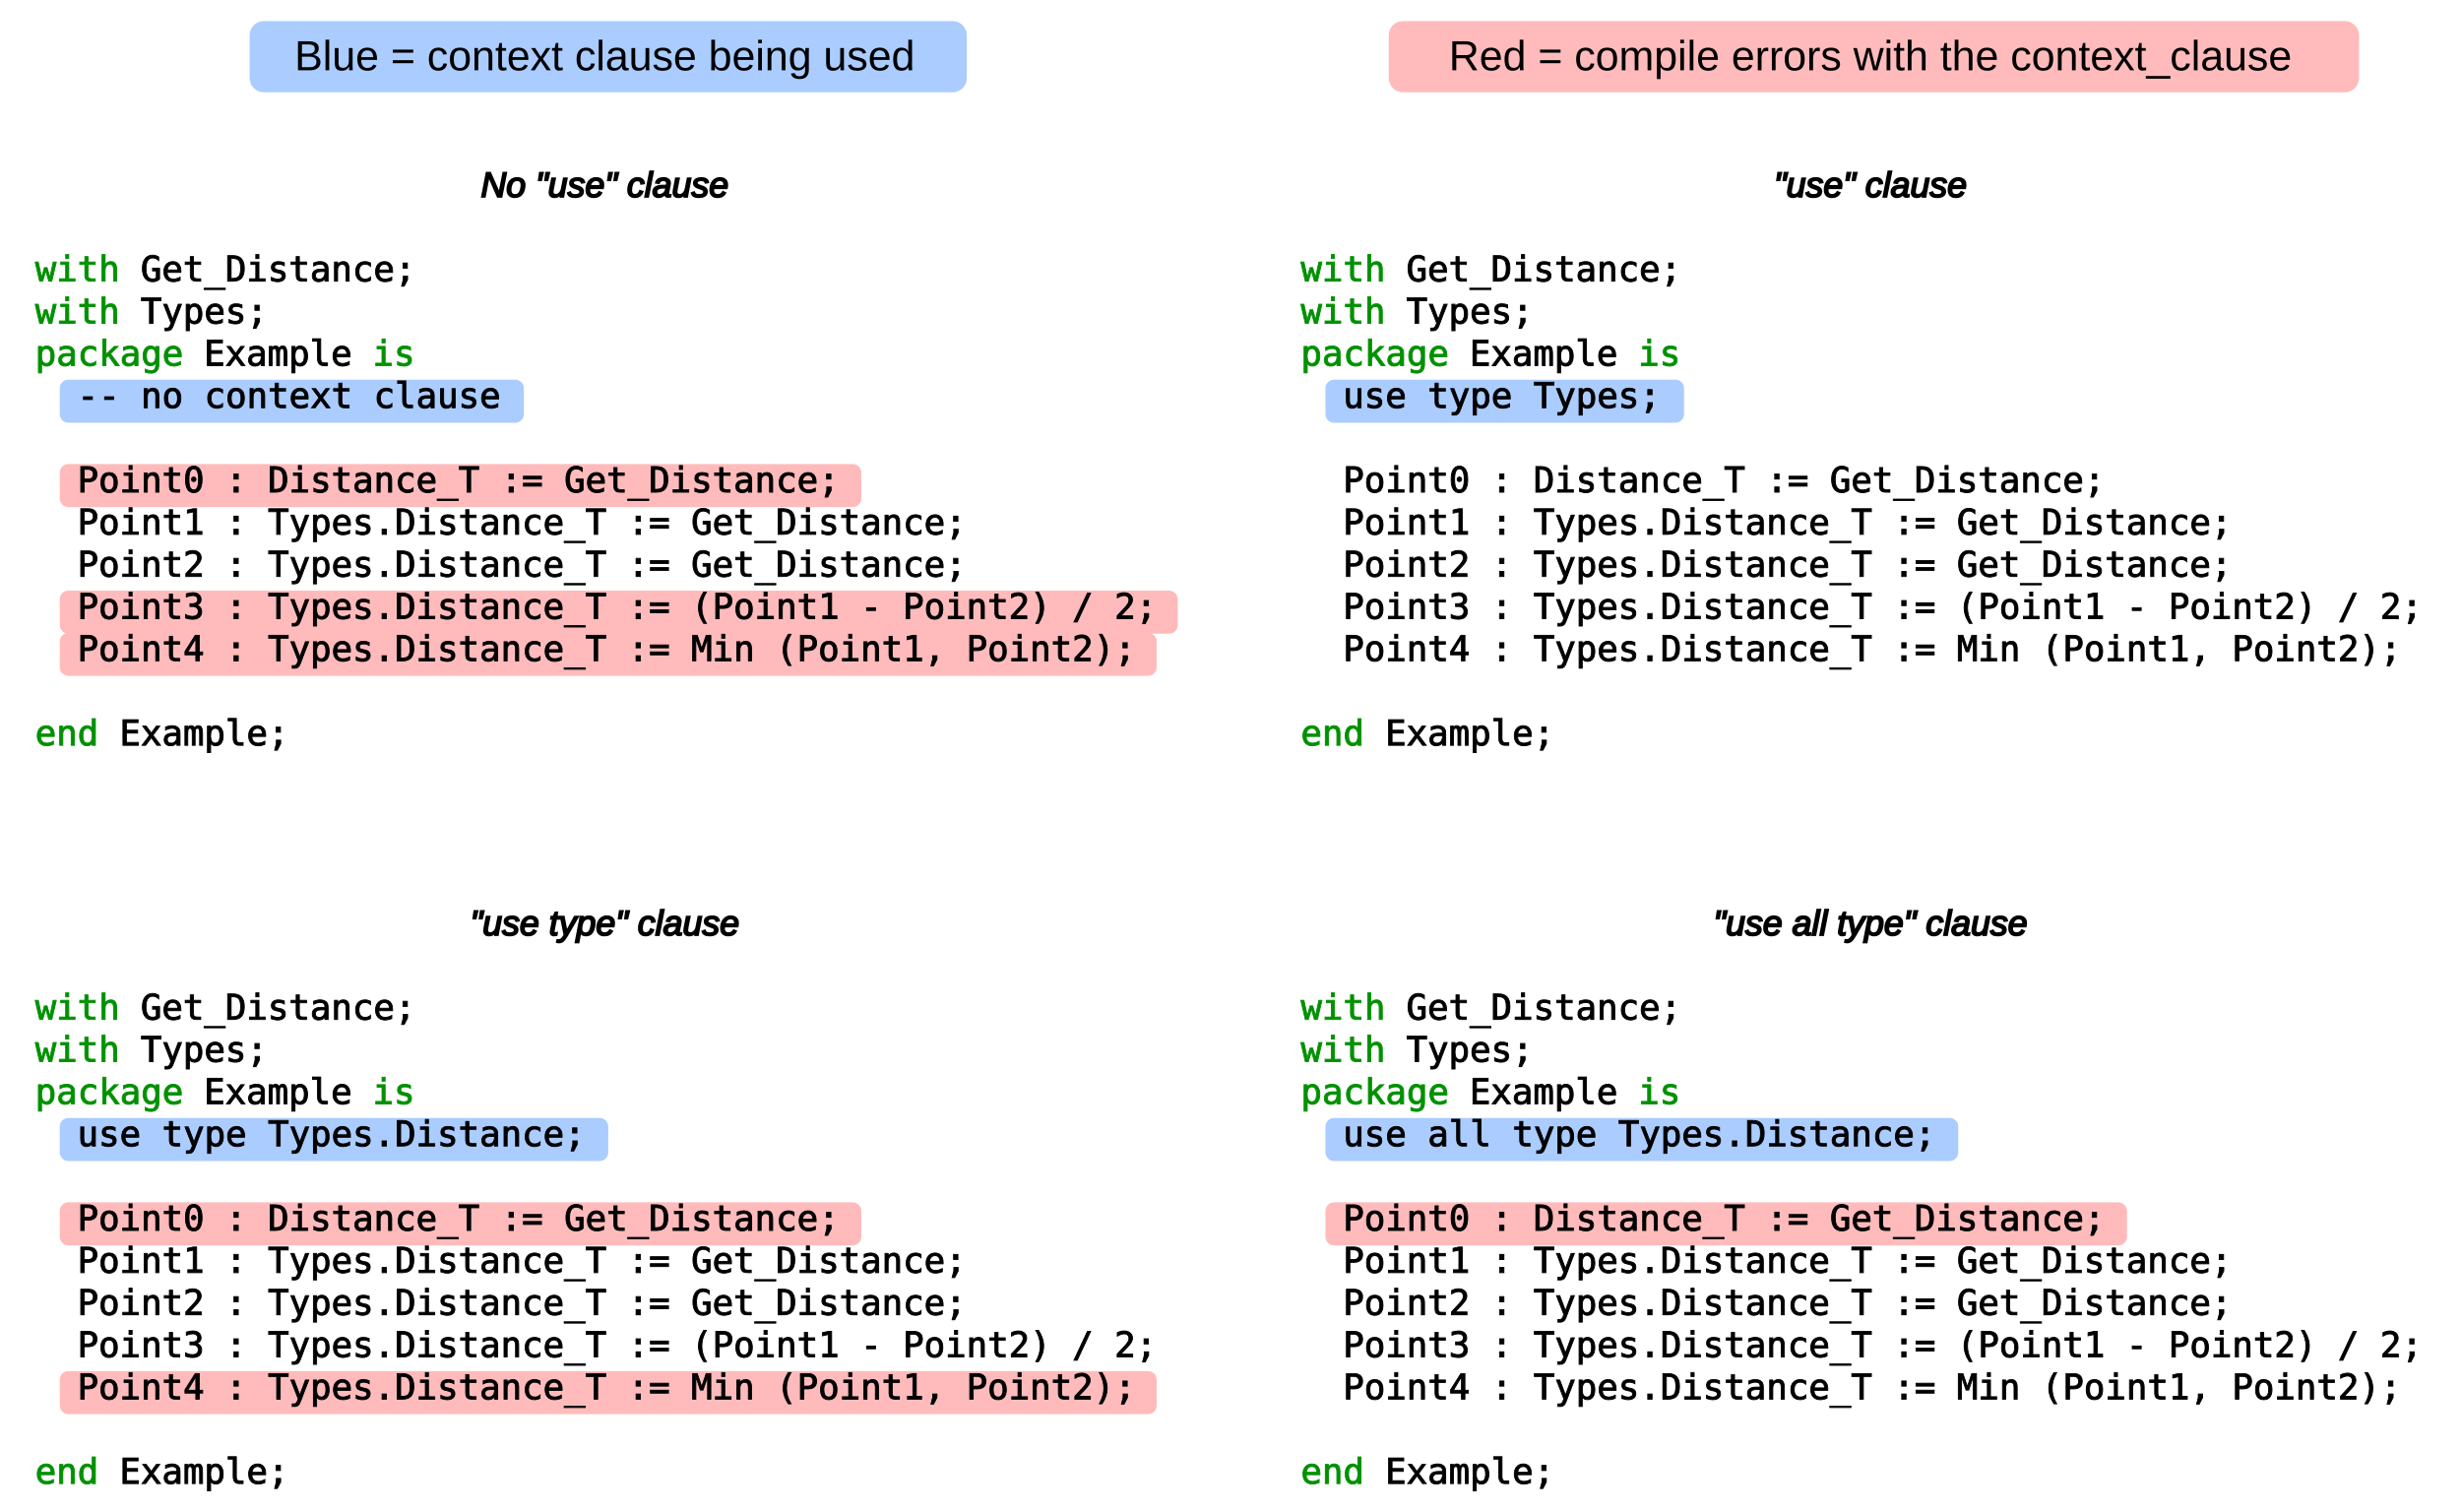
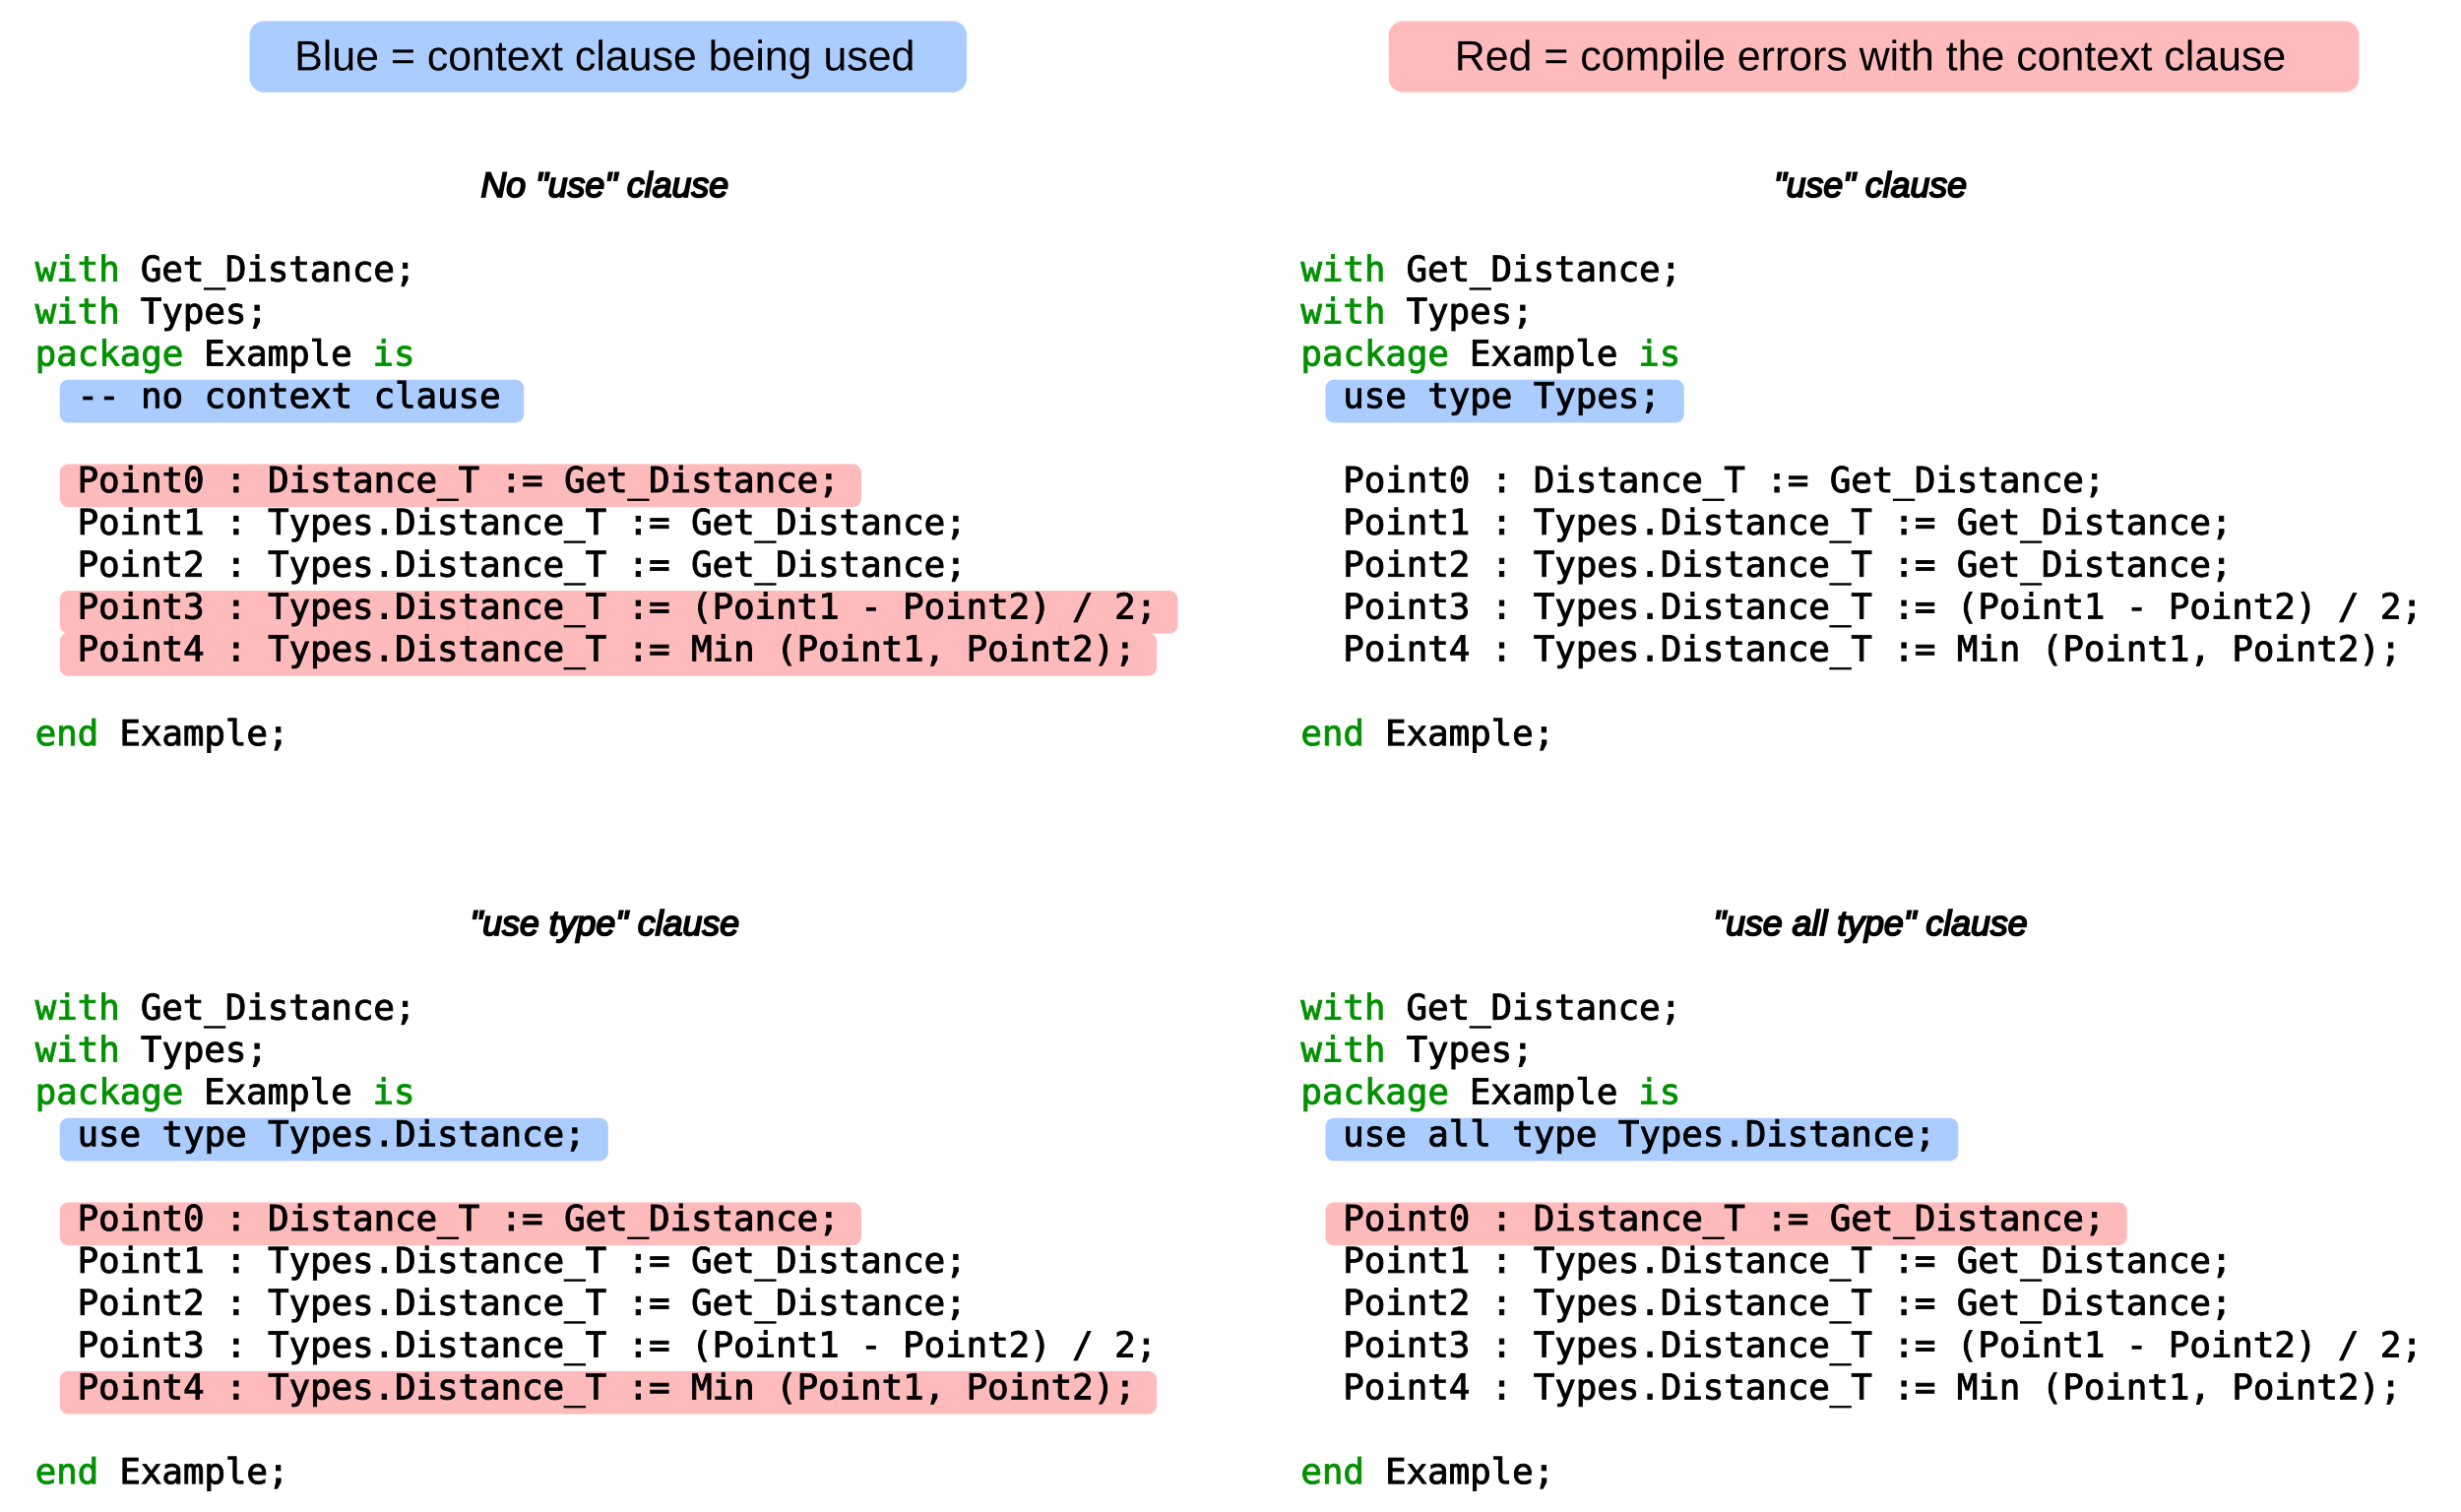
<svg xmlns="http://www.w3.org/2000/svg" baseProfile="full" version="1.1" height="430" width="700">
  <text xml:space="preserve" fill="#000000" stroke="#000000" stroke-width="0.25" text-align="left" font-size="10px" font-family="Monospace" font-weight="normal" x="10" y="80">
    <tspan x="10" y="80" style="fill:#009000;stroke:#009000">with</tspan>
    <tspan x="40.0" y="80" style="fill:#000000">Get_Distance;</tspan>
  </text>
  <text xml:space="preserve" fill="#000000" stroke="#000000" stroke-width="0.25" text-align="left" font-size="10px" font-family="Monospace" font-weight="normal" x="10" y="92">
    <tspan x="10" y="92" style="fill:#009000;stroke:#009000">with</tspan>
    <tspan x="40.0" y="92" style="fill:#000000">Types;</tspan>
  </text>
  <text xml:space="preserve" fill="#000000" stroke="#000000" stroke-width="0.25" text-align="left" font-size="10px" font-family="Monospace" font-weight="normal" x="10" y="104">
    <tspan x="10" y="104" style="fill:#009000;stroke:#009000">package</tspan>
    <tspan x="58.0" y="104" style="fill:#000000">Example</tspan>
    <tspan x="106.0" y="104" style="fill:#009000;stroke:#009000">is</tspan>
  </text>
  <rect fill="#aaccff" stroke="none" rx="2.45" ry="2.45" height="12.25" width="132.0" x="17.0" y="108.0" />
  <text xml:space="preserve" fill="#000000" stroke="#000000" stroke-width="0.25" text-align="left" font-size="10px" font-family="Monospace" font-weight="normal" x="22.0" y="116">-- no context clause</text>
  <rect fill="#ffbbbb" stroke="none" rx="2.45" ry="2.45" height="12.25" width="228.0" x="17.0" y="132.0" />
  <text xml:space="preserve" fill="#000000" stroke="#000000" stroke-width="0.25" text-align="left" font-size="10px" font-family="Monospace" font-weight="normal" x="22.0" y="140">Point0 : Distance_T := Get_Distance;</text>
  <text xml:space="preserve" fill="#000000" stroke="#000000" stroke-width="0.25" text-align="left" font-size="10px" font-family="Monospace" font-weight="normal" x="22.0" y="152">Point1 : Types.Distance_T := Get_Distance;</text>
  <text xml:space="preserve" fill="#000000" stroke="#000000" stroke-width="0.25" text-align="left" font-size="10px" font-family="Monospace" font-weight="normal" x="22.0" y="164">Point2 : Types.Distance_T := Get_Distance;</text>
  <rect fill="#ffbbbb" stroke="none" rx="2.45" ry="2.45" height="12.25" width="318.0" x="17.0" y="168.0" />
  <text xml:space="preserve" fill="#000000" stroke="#000000" stroke-width="0.25" text-align="left" font-size="10px" font-family="Monospace" font-weight="normal" x="22.0" y="176">Point3 : Types.Distance_T := (Point1 - Point2) / 2;</text>
  <rect fill="#ffbbbb" stroke="none" rx="2.45" ry="2.45" height="12.25" width="312.0" x="17.0" y="180.0" />
  <text xml:space="preserve" fill="#000000" stroke="#000000" stroke-width="0.25" text-align="left" font-size="10px" font-family="Monospace" font-weight="normal" x="22.0" y="188">Point4 : Types.Distance_T := Min (Point1, Point2);</text>
  <text xml:space="preserve" fill="#000000" stroke="#000000" stroke-width="0.25" text-align="left" font-size="10px" font-family="Monospace" font-weight="normal" x="10" y="212">
    <tspan x="10" y="212" style="fill:#009000;stroke:#009000">end</tspan>
    <tspan x="34.0" y="212" style="fill:#000000">Example;</tspan>
  </text>
  <text xml:space="preserve" fill="#000000" stroke="#000000" stroke-width="0.5" text-align="center" font-size="10px" font-family="Arial" font-weight="normal" font-style="italic" text-anchor="middle" x="172.0" y="56">No "use" clause</text>
  <text xml:space="preserve" fill="#000000" stroke="#000000" stroke-width="0.25" text-align="left" font-size="10px" font-family="Monospace" font-weight="normal" x="10" y="290">
    <tspan x="10" y="290" style="fill:#009000;stroke:#009000">with</tspan>
    <tspan x="40.0" y="290" style="fill:#000000">Get_Distance;</tspan>
  </text>
  <text xml:space="preserve" fill="#000000" stroke="#000000" stroke-width="0.25" text-align="left" font-size="10px" font-family="Monospace" font-weight="normal" x="10" y="302">
    <tspan x="10" y="302" style="fill:#009000;stroke:#009000">with</tspan>
    <tspan x="40.0" y="302" style="fill:#000000">Types;</tspan>
  </text>
  <text xml:space="preserve" fill="#000000" stroke="#000000" stroke-width="0.25" text-align="left" font-size="10px" font-family="Monospace" font-weight="normal" x="10" y="314">
    <tspan x="10" y="314" style="fill:#009000;stroke:#009000">package</tspan>
    <tspan x="58.0" y="314" style="fill:#000000">Example</tspan>
    <tspan x="106.0" y="314" style="fill:#009000;stroke:#009000">is</tspan>
  </text>
  <rect fill="#aaccff" stroke="none" rx="2.45" ry="2.45" height="12.25" width="156.0" x="17.0" y="318.0" />
  <text xml:space="preserve" fill="#000000" stroke="#000000" stroke-width="0.25" text-align="left" font-size="10px" font-family="Monospace" font-weight="normal" x="22.0" y="326">use type Types.Distance;</text>
  <rect fill="#ffbbbb" stroke="none" rx="2.45" ry="2.45" height="12.25" width="228.0" x="17.0" y="342.0" />
  <text xml:space="preserve" fill="#000000" stroke="#000000" stroke-width="0.25" text-align="left" font-size="10px" font-family="Monospace" font-weight="normal" x="22.0" y="350">Point0 : Distance_T := Get_Distance;</text>
  <text xml:space="preserve" fill="#000000" stroke="#000000" stroke-width="0.25" text-align="left" font-size="10px" font-family="Monospace" font-weight="normal" x="22.0" y="362">Point1 : Types.Distance_T := Get_Distance;</text>
  <text xml:space="preserve" fill="#000000" stroke="#000000" stroke-width="0.25" text-align="left" font-size="10px" font-family="Monospace" font-weight="normal" x="22.0" y="374">Point2 : Types.Distance_T := Get_Distance;</text>
  <text xml:space="preserve" fill="#000000" stroke="#000000" stroke-width="0.25" text-align="left" font-size="10px" font-family="Monospace" font-weight="normal" x="22.0" y="386">Point3 : Types.Distance_T := (Point1 - Point2) / 2;</text>
  <rect fill="#ffbbbb" stroke="none" rx="2.45" ry="2.45" height="12.25" width="312.0" x="17.0" y="390.0" />
  <text xml:space="preserve" fill="#000000" stroke="#000000" stroke-width="0.25" text-align="left" font-size="10px" font-family="Monospace" font-weight="normal" x="22.0" y="398">Point4 : Types.Distance_T := Min (Point1, Point2);</text>
  <text xml:space="preserve" fill="#000000" stroke="#000000" stroke-width="0.25" text-align="left" font-size="10px" font-family="Monospace" font-weight="normal" x="10" y="422">
    <tspan x="10" y="422" style="fill:#009000;stroke:#009000">end</tspan>
    <tspan x="34.0" y="422" style="fill:#000000">Example;</tspan>
  </text>
  <text xml:space="preserve" fill="#000000" stroke="#000000" stroke-width="0.5" text-align="center" font-size="10px" font-family="Arial" font-weight="normal" font-style="italic" text-anchor="middle" x="172.0" y="266">"use type" clause</text>
  <text xml:space="preserve" fill="#000000" stroke="#000000" stroke-width="0.25" text-align="left" font-size="10px" font-family="Monospace" font-weight="normal" x="370" y="80">
    <tspan x="370" y="80" style="fill:#009000;stroke:#009000">with</tspan>
    <tspan x="400.0" y="80" style="fill:#000000">Get_Distance;</tspan>
  </text>
  <text xml:space="preserve" fill="#000000" stroke="#000000" stroke-width="0.25" text-align="left" font-size="10px" font-family="Monospace" font-weight="normal" x="370" y="92">
    <tspan x="370" y="92" style="fill:#009000;stroke:#009000">with</tspan>
    <tspan x="400.0" y="92" style="fill:#000000">Types;</tspan>
  </text>
  <text xml:space="preserve" fill="#000000" stroke="#000000" stroke-width="0.25" text-align="left" font-size="10px" font-family="Monospace" font-weight="normal" x="370" y="104">
    <tspan x="370" y="104" style="fill:#009000;stroke:#009000">package</tspan>
    <tspan x="418.0" y="104" style="fill:#000000">Example</tspan>
    <tspan x="466.0" y="104" style="fill:#009000;stroke:#009000">is</tspan>
  </text>
  <rect fill="#aaccff" stroke="none" rx="2.45" ry="2.45" height="12.25" width="102.0" x="377.0" y="108.0" />
  <text xml:space="preserve" fill="#000000" stroke="#000000" stroke-width="0.25" text-align="left" font-size="10px" font-family="Monospace" font-weight="normal" x="382.0" y="116">use type Types;</text>
  <text xml:space="preserve" fill="#000000" stroke="#000000" stroke-width="0.25" text-align="left" font-size="10px" font-family="Monospace" font-weight="normal" x="382.0" y="140">Point0 : Distance_T := Get_Distance;</text>
  <text xml:space="preserve" fill="#000000" stroke="#000000" stroke-width="0.25" text-align="left" font-size="10px" font-family="Monospace" font-weight="normal" x="382.0" y="152">Point1 : Types.Distance_T := Get_Distance;</text>
  <text xml:space="preserve" fill="#000000" stroke="#000000" stroke-width="0.25" text-align="left" font-size="10px" font-family="Monospace" font-weight="normal" x="382.0" y="164">Point2 : Types.Distance_T := Get_Distance;</text>
  <text xml:space="preserve" fill="#000000" stroke="#000000" stroke-width="0.25" text-align="left" font-size="10px" font-family="Monospace" font-weight="normal" x="382.0" y="176">Point3 : Types.Distance_T := (Point1 - Point2) / 2;</text>
  <text xml:space="preserve" fill="#000000" stroke="#000000" stroke-width="0.25" text-align="left" font-size="10px" font-family="Monospace" font-weight="normal" x="382.0" y="188">Point4 : Types.Distance_T := Min (Point1, Point2);</text>
  <text xml:space="preserve" fill="#000000" stroke="#000000" stroke-width="0.25" text-align="left" font-size="10px" font-family="Monospace" font-weight="normal" x="370" y="212">
    <tspan x="370" y="212" style="fill:#009000;stroke:#009000">end</tspan>
    <tspan x="394.0" y="212" style="fill:#000000">Example;</tspan>
  </text>
  <text xml:space="preserve" fill="#000000" stroke="#000000" stroke-width="0.5" text-align="center" font-size="10px" font-family="Arial" font-weight="normal" font-style="italic" text-anchor="middle" x="532.0" y="56">"use" clause</text>
  <text xml:space="preserve" fill="#000000" stroke="#000000" stroke-width="0.25" text-align="left" font-size="10px" font-family="Monospace" font-weight="normal" x="370" y="290">
    <tspan x="370" y="290" style="fill:#009000;stroke:#009000">with</tspan>
    <tspan x="400.0" y="290" style="fill:#000000">Get_Distance;</tspan>
  </text>
  <text xml:space="preserve" fill="#000000" stroke="#000000" stroke-width="0.25" text-align="left" font-size="10px" font-family="Monospace" font-weight="normal" x="370" y="302">
    <tspan x="370" y="302" style="fill:#009000;stroke:#009000">with</tspan>
    <tspan x="400.0" y="302" style="fill:#000000">Types;</tspan>
  </text>
  <text xml:space="preserve" fill="#000000" stroke="#000000" stroke-width="0.25" text-align="left" font-size="10px" font-family="Monospace" font-weight="normal" x="370" y="314">
    <tspan x="370" y="314" style="fill:#009000;stroke:#009000">package</tspan>
    <tspan x="418.0" y="314" style="fill:#000000">Example</tspan>
    <tspan x="466.0" y="314" style="fill:#009000;stroke:#009000">is</tspan>
  </text>
  <rect fill="#aaccff" stroke="none" rx="2.45" ry="2.45" height="12.25" width="180.0" x="377.0" y="318.0" />
  <text xml:space="preserve" fill="#000000" stroke="#000000" stroke-width="0.25" text-align="left" font-size="10px" font-family="Monospace" font-weight="normal" x="382.0" y="326">use all type Types.Distance;</text>
  <rect fill="#ffbbbb" stroke="none" rx="2.45" ry="2.45" height="12.25" width="228.0" x="377.0" y="342.0" />
  <text xml:space="preserve" fill="#000000" stroke="#000000" stroke-width="0.25" text-align="left" font-size="10px" font-family="Monospace" font-weight="normal" x="382.0" y="350">Point0 : Distance_T := Get_Distance;</text>
  <text xml:space="preserve" fill="#000000" stroke="#000000" stroke-width="0.25" text-align="left" font-size="10px" font-family="Monospace" font-weight="normal" x="382.0" y="362">Point1 : Types.Distance_T := Get_Distance;</text>
  <text xml:space="preserve" fill="#000000" stroke="#000000" stroke-width="0.25" text-align="left" font-size="10px" font-family="Monospace" font-weight="normal" x="382.0" y="374">Point2 : Types.Distance_T := Get_Distance;</text>
  <text xml:space="preserve" fill="#000000" stroke="#000000" stroke-width="0.25" text-align="left" font-size="10px" font-family="Monospace" font-weight="normal" x="382.0" y="386">Point3 : Types.Distance_T := (Point1 - Point2) / 2;</text>
  <text xml:space="preserve" fill="#000000" stroke="#000000" stroke-width="0.25" text-align="left" font-size="10px" font-family="Monospace" font-weight="normal" x="382.0" y="398">Point4 : Types.Distance_T := Min (Point1, Point2);</text>
  <text xml:space="preserve" fill="#000000" stroke="#000000" stroke-width="0.25" text-align="left" font-size="10px" font-family="Monospace" font-weight="normal" x="370" y="422">
    <tspan x="370" y="422" style="fill:#009000;stroke:#009000">end</tspan>
    <tspan x="394.0" y="422" style="fill:#000000">Example;</tspan>
  </text>
  <text xml:space="preserve" fill="#000000" stroke="#000000" stroke-width="0.5" text-align="center" font-size="10px" font-family="Arial" font-weight="normal" font-style="italic" text-anchor="middle" x="532.0" y="266">"use all type" clause</text>
  <rect fill="#aaccff" stroke="none" rx="4.05" ry="4.05" height="20.25" width="204.0" x="71.0" y="6.0" />
  <text xml:space="preserve" fill="#000000" stroke="none" text-align="center" font-size="12px" font-family="Arial" font-weight="normal" text-anchor="middle" x="172.0" y="20">Blue = context clause being used</text>
  <rect fill="#ffbbbb" stroke="none" rx="4.05" ry="4.05" height="20.25" width="276.0" x="395.0" y="6.0" />
-   <text xml:space="preserve" fill="#000000" stroke="none" text-align="center" font-size="12px" font-family="Arial" font-weight="normal" text-anchor="middle" x="532.0" y="20">Red = compile errors with the context_clause</text>
+   <text xml:space="preserve" fill="#000000" stroke="none" text-align="center" font-size="12px" font-family="Arial" font-weight="normal" text-anchor="middle" x="532.0" y="20">Red = compile errors with the context clause</text>
</svg>
